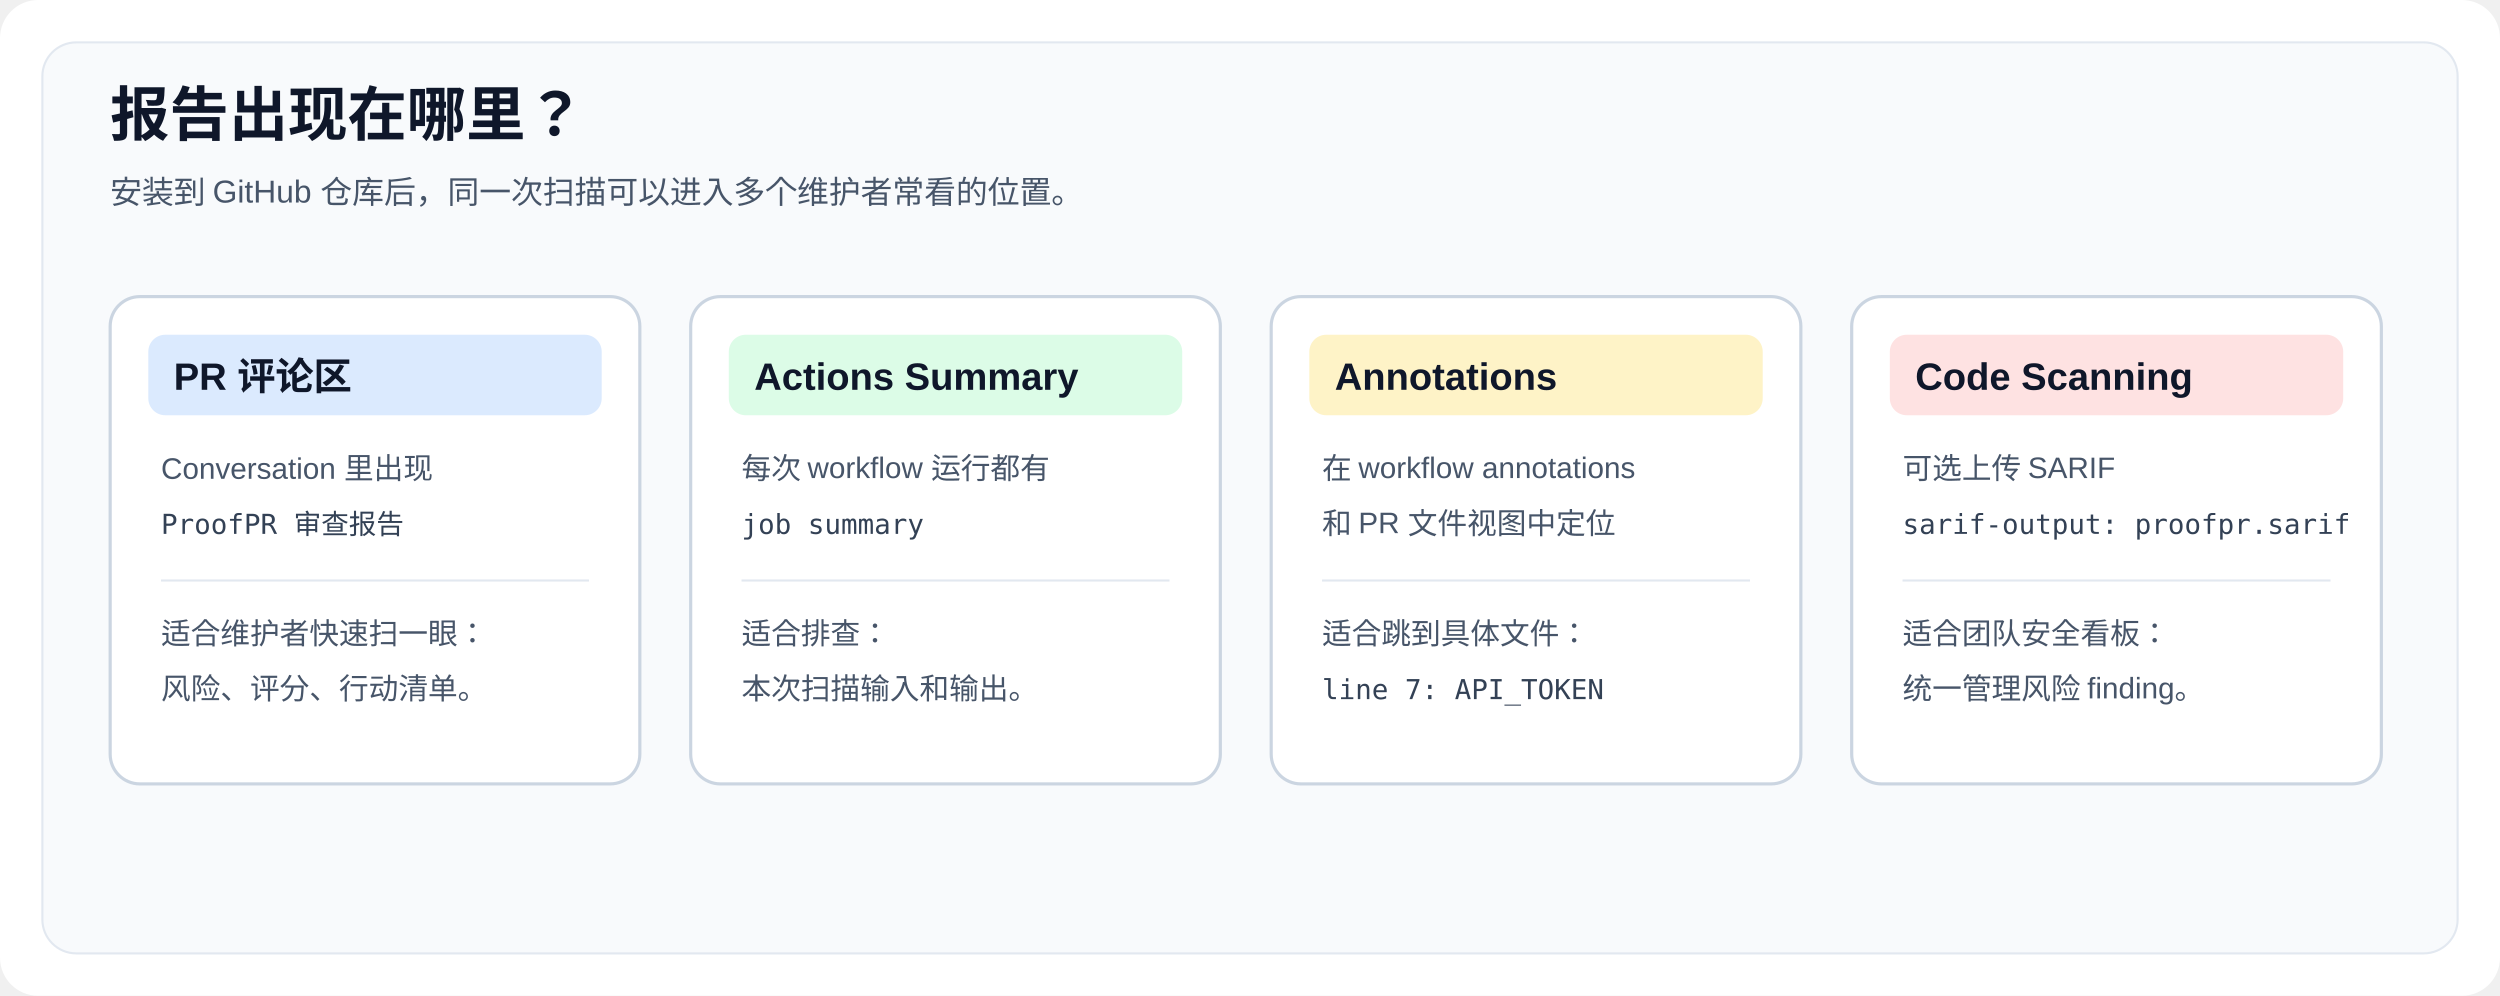
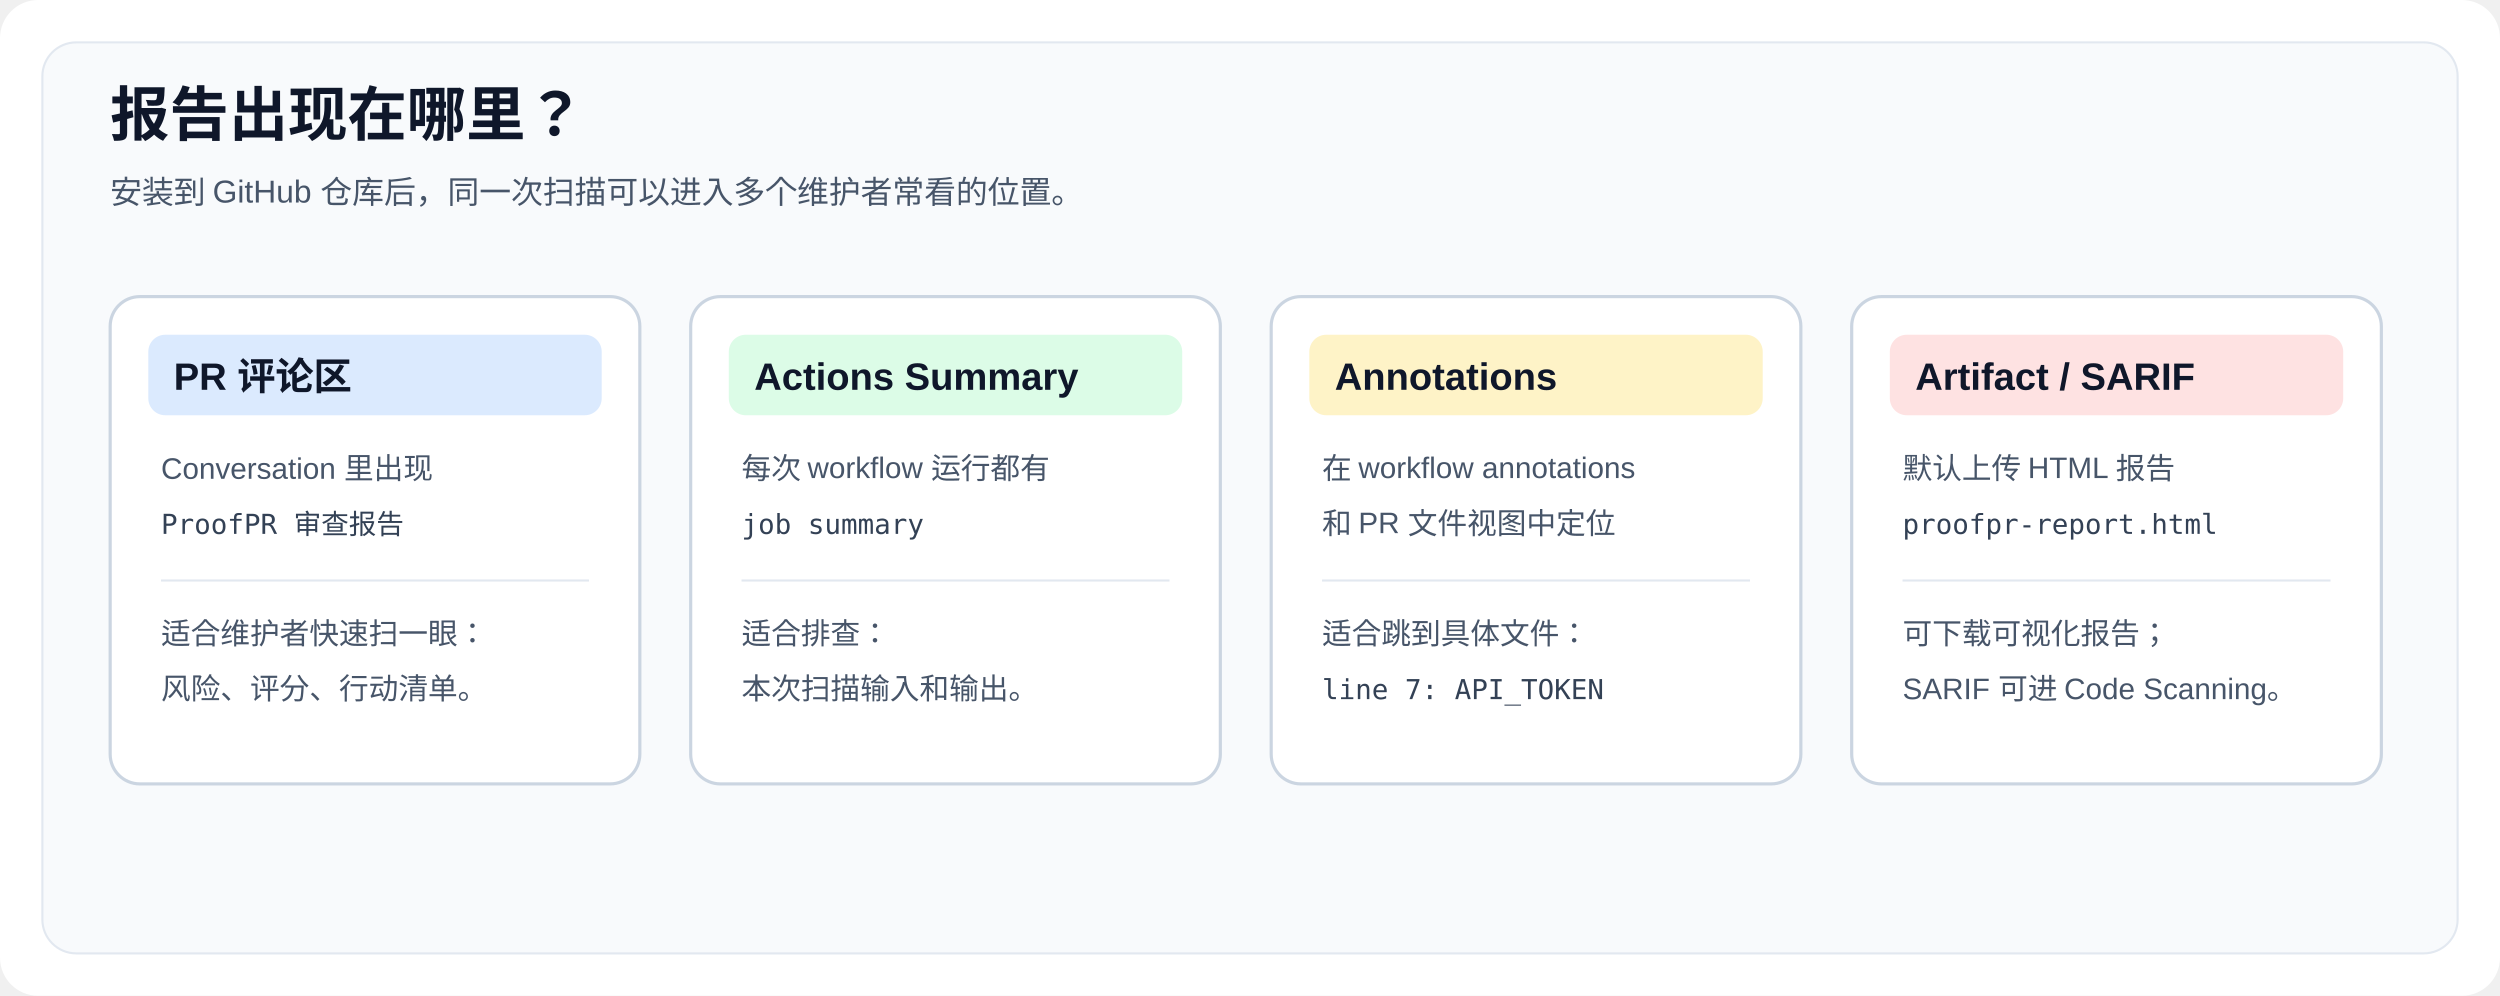
<svg xmlns="http://www.w3.org/2000/svg" width="1180" height="470" viewBox="0 0 1180 470" role="img" aria-labelledby="title desc">
  <rect width="1180" height="470" rx="18" fill="#ffffff" />
  <rect x="20" y="20" width="1140" height="430" rx="16" fill="#f8fafc" stroke="#e2e8f0" />
  <text x="52" y="64" font-family="Arial, 'Microsoft YaHei', sans-serif" font-size="28" font-weight="700" fill="#0f172a">报告出现在哪里？</text>
  <text x="52" y="96" font-family="Arial, 'Microsoft YaHei', sans-serif" font-size="15" fill="#475569">安装到 GitHub 仓库后，同一次扫描可以进入多个维护者常看的位置。</text>
  <defs>
    <style>
      .box { fill: #ffffff; stroke: #cbd5e1; stroke-width: 1.5; }
      .label { font-family: Arial, 'Microsoft YaHei', sans-serif; font-size: 18px; font-weight: 700; fill: #0f172a; }
      .text { font-family: Arial, 'Microsoft YaHei', sans-serif; font-size: 14px; fill: #475569; }
      .small { font-family: Consolas, 'Microsoft YaHei', monospace; font-size: 13px; fill: #334155; }
    </style>
  </defs>
  <g transform="translate(52 140)">
    <rect class="box" width="250" height="230" rx="14" />
    <rect x="18" y="18" width="214" height="38" rx="8" fill="#dbeafe" />
    <text class="label" x="30" y="44">PR 评论区</text>
    <text class="text" x="24" y="86">Conversation 里出现</text>
    <text class="small" x="24" y="112">ProofPR 审查报告</text>
    <line x1="24" y1="134" x2="226" y2="134" stroke="#e2e8f0" />
    <text class="text" x="24" y="164">适合维护者快速扫一眼：</text>
    <text class="text" x="24" y="190">风险、评分、行动清单。</text>
  </g>
  <g transform="translate(326 140)">
    <rect class="box" width="250" height="230" rx="14" />
    <rect x="18" y="18" width="214" height="38" rx="8" fill="#dcfce7" />
    <text class="label" x="30" y="44">Actions Summary</text>
    <text class="text" x="24" y="86">每次 workflow 运行都有</text>
    <text class="small" x="24" y="112">job summary</text>
    <line x1="24" y1="134" x2="226" y2="134" stroke="#e2e8f0" />
    <text class="text" x="24" y="164">适合排查：</text>
    <text class="text" x="24" y="190">本次扫描输入和输出。</text>
  </g>
  <g transform="translate(600 140)">
    <rect class="box" width="250" height="230" rx="14" />
    <rect x="18" y="18" width="214" height="38" rx="8" fill="#fef3c7" />
    <text class="label" x="30" y="44">Annotations</text>
    <text class="text" x="24" y="86">在 workflow annotations</text>
    <text class="text" x="24" y="112">和 PR 文件视图中定位</text>
    <line x1="24" y1="134" x2="226" y2="134" stroke="#e2e8f0" />
    <text class="text" x="24" y="164">适合跳到具体文件：</text>
    <text class="small" x="24" y="190">line 7: API_TOKEN</text>
  </g>
  <g transform="translate(874 140)">
    <rect class="box" width="250" height="230" rx="14" />
    <rect x="18" y="18" width="214" height="38" rx="8" fill="#fee2e2" />
-     <text class="label" x="30" y="44">Code Scanning</text>
-     <text class="text" x="24" y="86">可选上传 SARIF</text>
-     <text class="small" x="24" y="112">sarif-output: proofpr.sarif</text>
+     <text class="label" x="30" y="44">Artifact / SARIF</text>
+     <text class="text" x="24" y="86">默认上传 HTML 报告</text>
+     <text class="small" x="24" y="112">proofpr-report.html</text>
    <line x1="24" y1="134" x2="226" y2="134" stroke="#e2e8f0" />
-     <text class="text" x="24" y="164">适合团队安全看板：</text>
-     <text class="text" x="24" y="190">统一管理风险 finding。</text>
+     <text class="text" x="24" y="164">可下载可视化报告；</text>
+     <text class="text" x="24" y="190">SARIF 可进 Code Scanning。</text>
  </g>
</svg>
